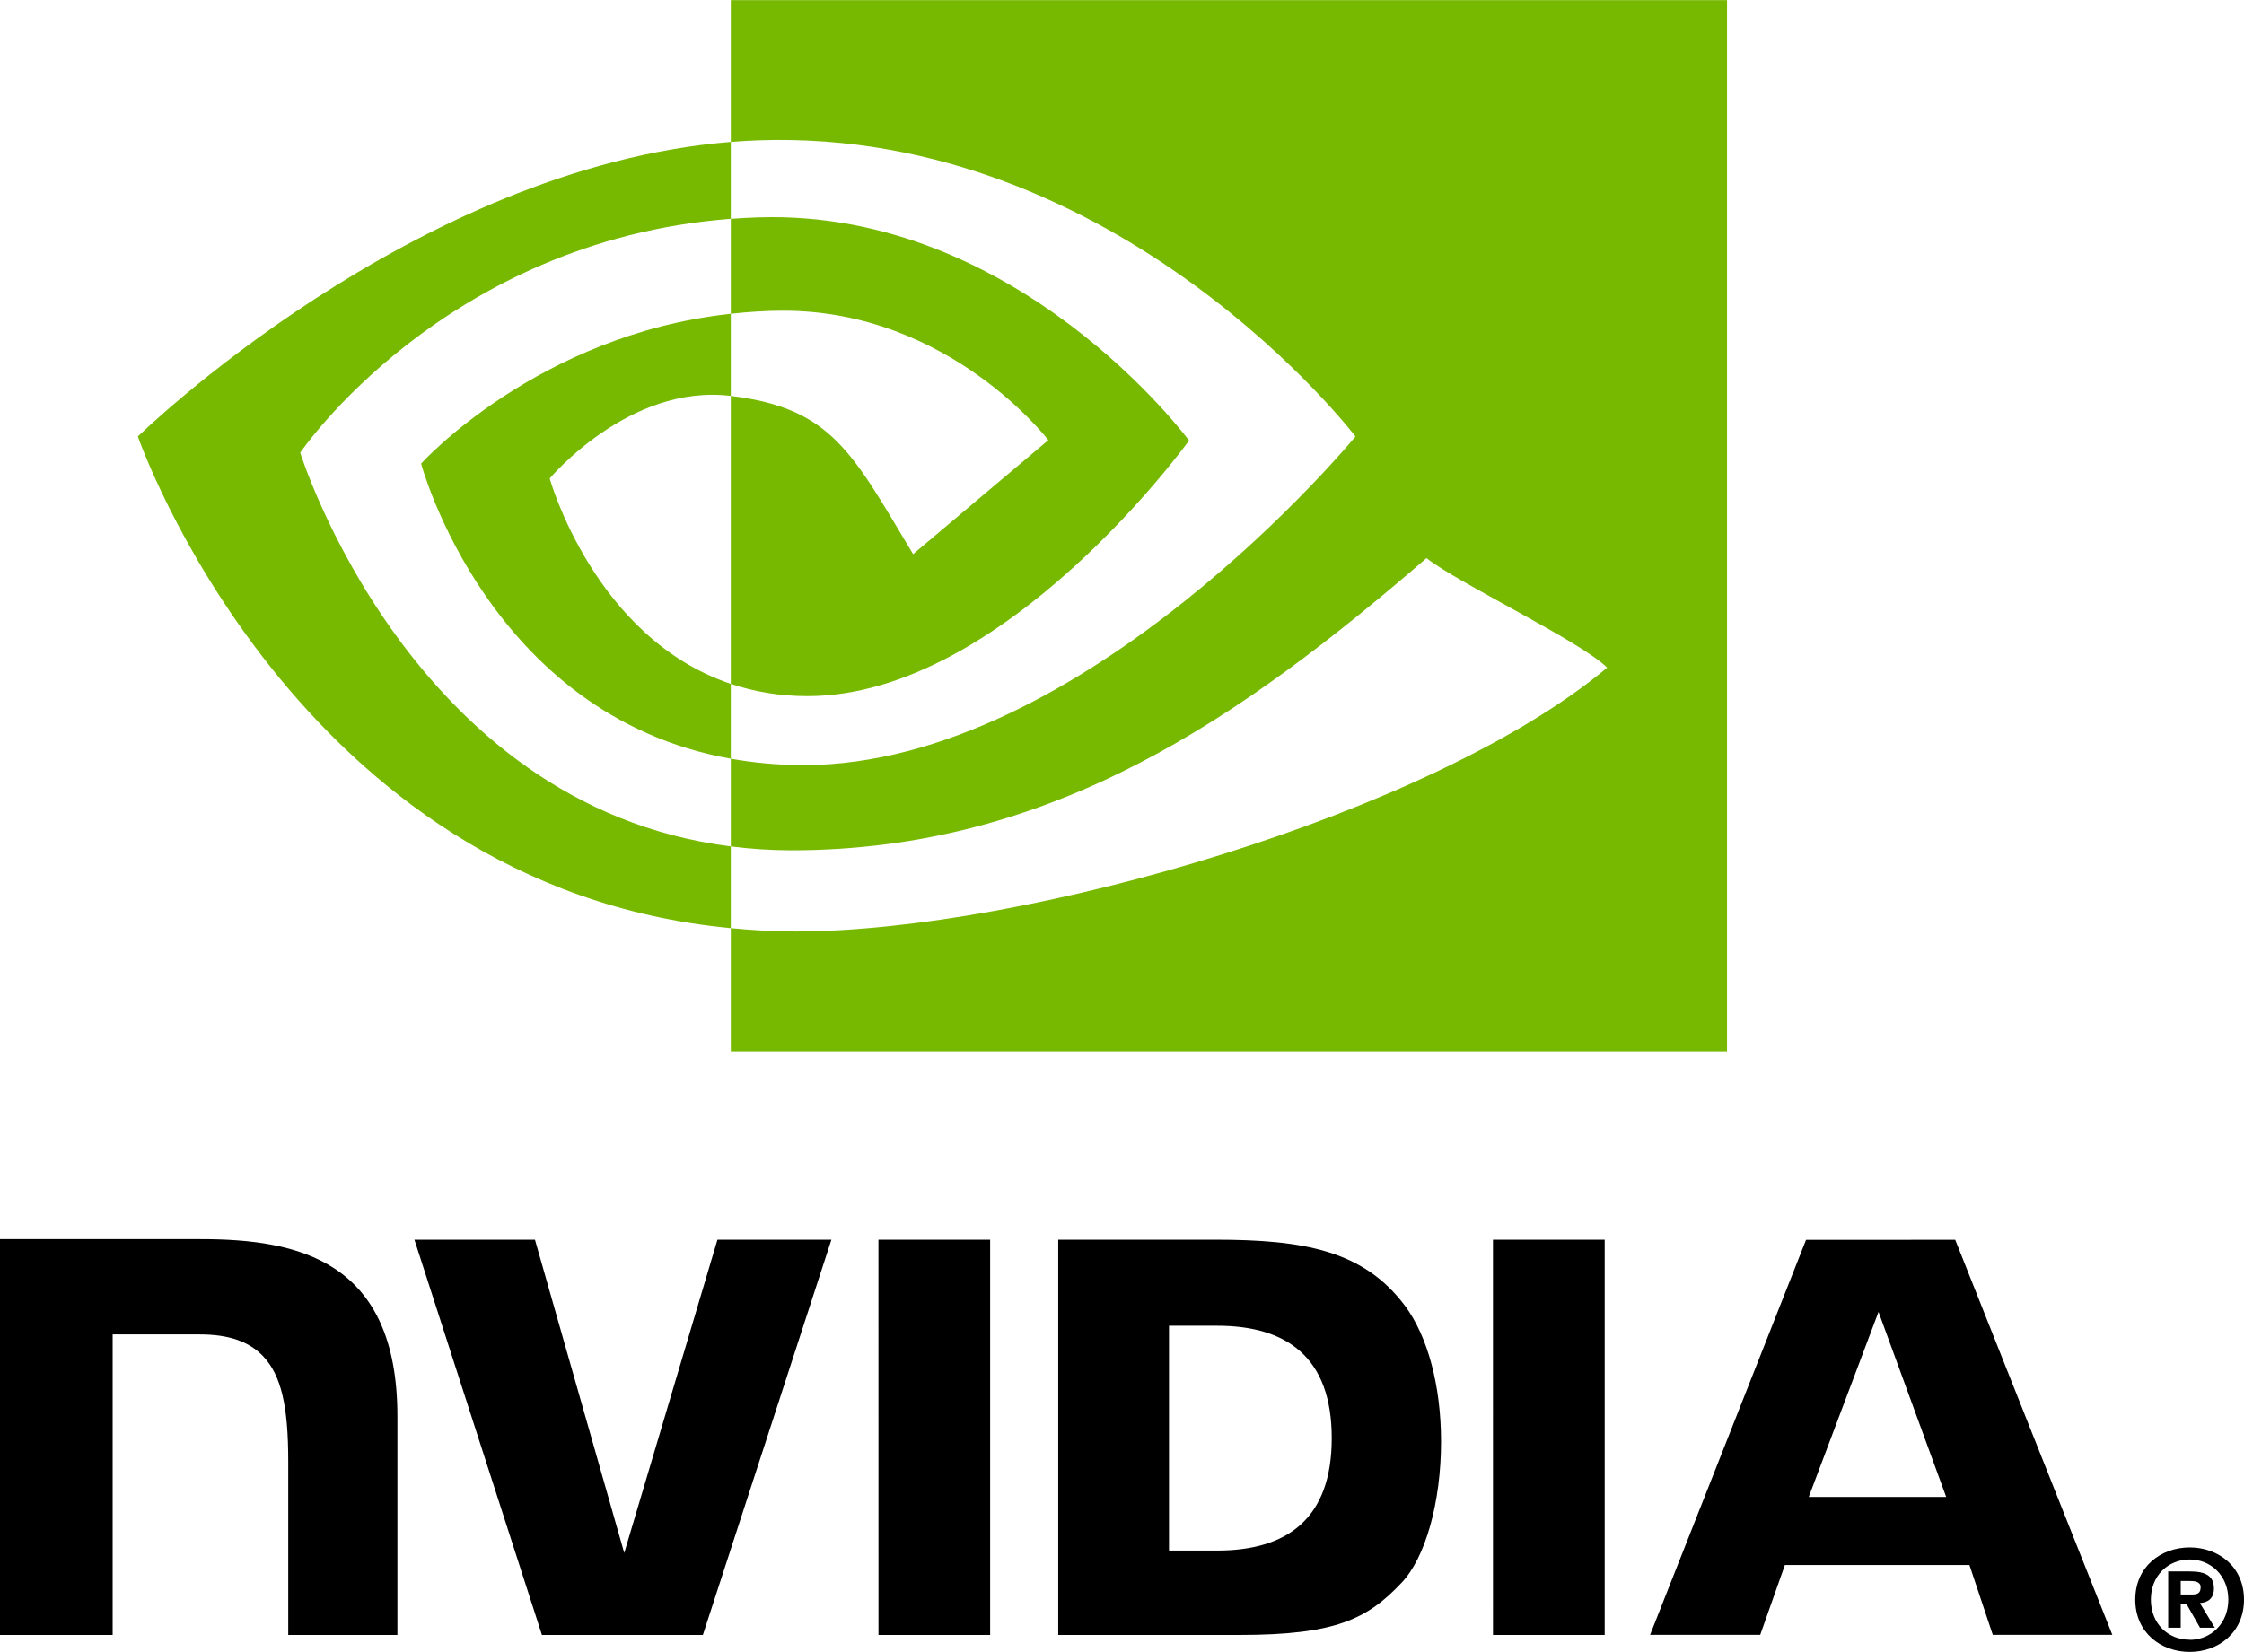
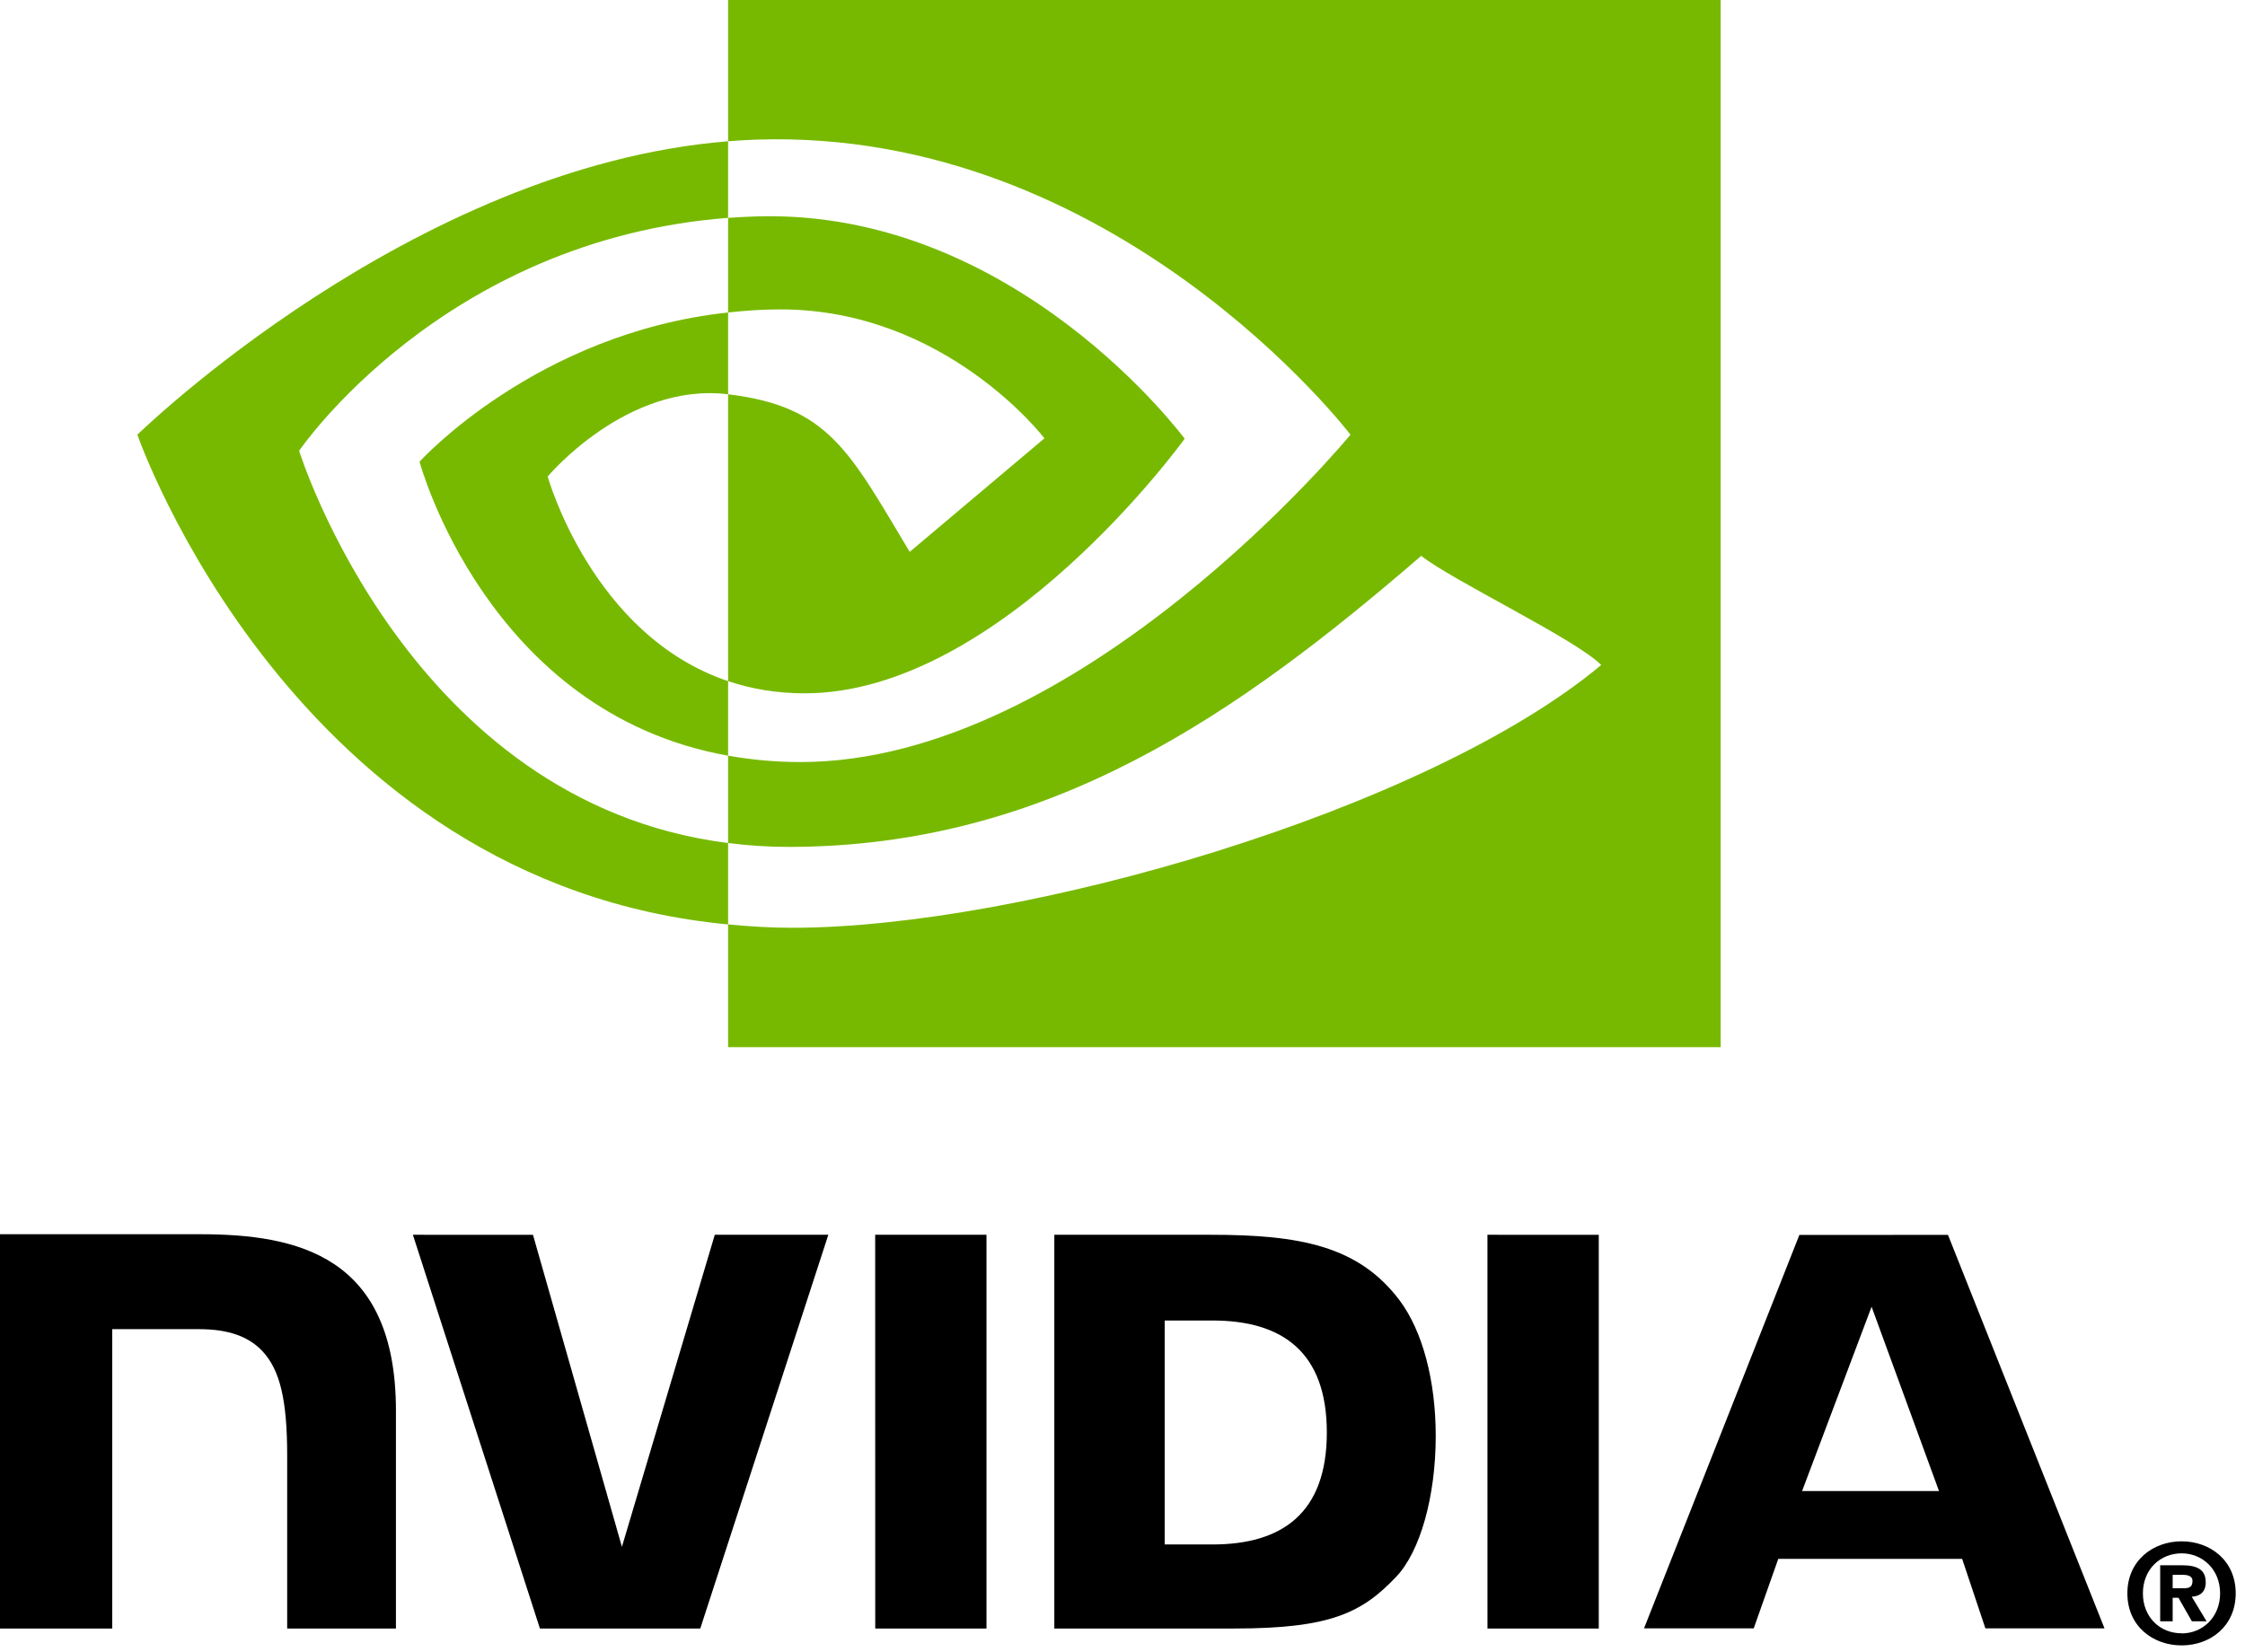
- <svg xmlns="http://www.w3.org/2000/svg" width="2500" height="1841" viewBox="35.188 31.512 351.46 258.785">
-   <path d="M384.195 282.109c0 3.771-2.769 6.302-6.047 6.302v-.023c-3.371.023-6.089-2.508-6.089-6.278 0-3.769 2.718-6.293 6.089-6.293 3.279-.001 6.047 2.523 6.047 6.292zm2.453 0c0-5.176-4.02-8.18-8.5-8.18-4.511 0-8.531 3.004-8.531 8.18 0 5.172 4.021 8.188 8.531 8.188 4.48 0 8.5-3.016 8.5-8.188m-9.91.692h.91l2.109 3.703h2.315l-2.336-3.859c1.207-.086 2.2-.66 2.2-2.285 0-2.02-1.393-2.668-3.75-2.668h-3.411v8.812h1.961l.002-3.703m0-1.492v-2.121h1.364c.742 0 1.753.06 1.753.965 0 .984-.523 1.156-1.398 1.156h-1.719M329.406 237.027l10.598 28.992H318.48l10.926-28.992zm-11.35-11.289l-24.423 61.88h17.245l3.863-10.935h28.903l3.656 10.935h18.722l-24.605-61.888-23.361.008zm-49.033 61.903h17.497v-61.922l-17.5-.004.003 61.926zm-121.467-61.926l-14.598 49.078-13.984-49.074-18.879-.004 19.972 61.926h25.207l20.133-61.926h-17.851zm70.725 13.484h7.521c10.909 0 17.966 4.898 17.966 17.609 0 12.713-7.057 17.612-17.966 17.612h-7.521v-35.221zm-17.35-13.484v61.926h28.365c15.113 0 20.049-2.512 25.385-8.147 3.769-3.957 6.207-12.642 6.207-22.134 0-8.707-2.063-16.469-5.66-21.305-6.48-8.648-15.816-10.34-29.75-10.34h-24.547zm-165.743-.086v62.012h17.645v-47.086l13.672.004c4.527 0 7.754 1.129 9.934 3.457 2.765 2.945 3.894 7.699 3.894 16.396v27.229h17.098v-34.262c0-24.453-15.586-27.75-30.836-27.75H35.188zm137.583.086l.007 61.926h17.489v-61.926h-17.496z" />
-   <path d="M82.211 102.414s22.504-33.203 67.437-36.638V53.73c-49.769 3.997-92.867 46.149-92.867 46.149s24.41 70.564 92.867 77.026v-12.804c-50.237-6.32-67.437-61.687-67.437-61.687zm67.437 36.223v11.727c-37.968-6.77-48.507-46.237-48.507-46.237s18.23-20.195 48.507-23.47v12.867c-.023 0-.039-.007-.058-.007-15.891-1.907-28.305 12.938-28.305 12.938s6.958 24.99 28.363 32.182m0-107.125V53.73c1.461-.112 2.922-.207 4.391-.257 56.582-1.907 93.449 46.406 93.449 46.406s-42.343 51.488-86.457 51.488c-4.043 0-7.828-.375-11.383-1.005v13.739a75.04 75.04 0 0 0 9.481.612c41.051 0 70.738-20.965 99.484-45.778 4.766 3.817 24.278 13.103 28.289 17.167-27.332 22.884-91.031 41.33-127.144 41.33-3.481 0-6.824-.211-10.11-.528v19.306H305.68V31.512H149.648zm0 49.144V65.777c1.446-.101 2.903-.179 4.391-.226 40.688-1.278 67.382 34.965 67.382 34.965s-28.832 40.042-59.746 40.042c-4.449 0-8.438-.715-12.028-1.922V93.523c15.84 1.914 19.028 8.911 28.551 24.786l21.181-17.859s-15.461-20.277-41.524-20.277c-2.834-.001-5.545.198-8.207.483" fill="#77b900" />
+ <svg xmlns="http://www.w3.org/2000/svg" width="159" height="117" viewBox="0 0 159 117" fill="none">
+   <path d="M157.237 112.869C157.237 114.567 155.989 115.707 154.512 115.707V115.697C152.994 115.707 151.769 114.567 151.769 112.869C151.769 111.171 152.994 110.035 154.512 110.035C155.989 110.035 157.237 111.172 157.237 112.869V112.869ZM158.342 112.869C158.342 110.537 156.531 109.184 154.512 109.184C152.494 109.184 150.669 110.537 150.669 112.869C150.669 115.2 152.481 116.556 154.512 116.556C156.544 116.556 158.342 115.198 158.342 112.869ZM153.877 113.181H154.287L155.237 114.849H156.28L155.228 113.11C155.772 113.072 156.219 112.814 156.219 112.082C156.219 111.172 155.591 110.88 154.53 110.88H152.993V114.849H153.877V113.181M153.877 112.508V111.553H154.492C154.826 111.553 155.281 111.58 155.281 111.987C155.281 112.43 155.046 112.508 154.652 112.508H153.877M132.553 92.564L137.328 105.622H127.631L132.554 92.564H132.553ZM127.439 87.48L116.436 115.35H124.205L125.946 110.425H138.967L140.614 115.35H149.049L137.964 87.476L127.439 87.48ZM105.349 115.36H113.231V87.471L105.347 87.469L105.349 115.36ZM50.624 87.469L44.047 109.573L37.747 87.471L29.242 87.469L38.239 115.36H49.596L58.666 87.469H50.624H50.624ZM82.488 93.542H85.876C90.791 93.542 93.971 95.748 93.971 101.474C93.971 107.199 90.791 109.406 85.876 109.406H82.488V93.543V93.542ZM74.671 87.469V115.36H87.451C94.26 115.36 96.483 114.229 98.888 111.691C100.586 109.908 101.684 105.997 101.684 101.722C101.684 97.801 100.755 94.304 99.134 92.126C96.215 88.231 92.009 87.469 85.731 87.469H74.671ZM0 87.43V115.36H7.949V94.153L14.109 94.155C16.148 94.155 17.602 94.663 18.584 95.712C19.83 97.038 20.339 99.179 20.339 103.097V115.36H28.042V99.929C28.042 88.915 21.02 87.43 14.149 87.43H0ZM61.984 87.469L61.988 115.36H69.867V87.469H61.984Z" fill="black" />
+   <path d="M21.185 31.934C21.185 31.934 31.324 16.98 51.567 15.433V10.007C29.145 11.807 9.729 30.793 9.729 30.793C9.729 30.793 20.726 62.575 51.568 65.485V59.718C28.934 56.871 21.186 31.934 21.186 31.934H21.185ZM51.568 48.249V53.531C34.462 50.482 29.714 32.706 29.714 32.706C29.714 32.706 37.927 23.61 51.568 22.135V27.931C51.557 27.931 51.55 27.927 51.541 27.927C44.382 27.069 38.789 33.755 38.789 33.755C38.789 33.755 41.924 45.01 51.568 48.25M51.568 0V10.007C52.225 9.956 52.884 9.914 53.545 9.891C79.037 9.032 95.647 30.792 95.647 30.792C95.647 30.792 76.57 53.982 56.696 53.982C54.874 53.982 53.169 53.813 51.568 53.529V59.718C52.984 59.899 54.411 59.992 55.839 59.993C74.333 59.993 87.708 50.55 100.659 39.374C102.806 41.093 111.597 45.276 113.404 47.106C101.09 57.413 72.392 65.721 56.122 65.721C54.554 65.721 53.048 65.626 51.568 65.483V74.179H121.864V0H51.568ZM51.568 22.134V15.433C52.219 15.387 52.875 15.352 53.545 15.331C71.876 14.755 83.903 31.079 83.903 31.079C83.903 31.079 70.913 49.114 56.986 49.114C54.981 49.114 53.184 48.792 51.567 48.248V27.929C58.703 28.791 60.139 31.943 64.43 39.093L73.972 31.05C73.972 31.05 67.006 21.917 55.264 21.917C53.988 21.917 52.766 22.006 51.567 22.135" fill="#77B900" />
</svg>
